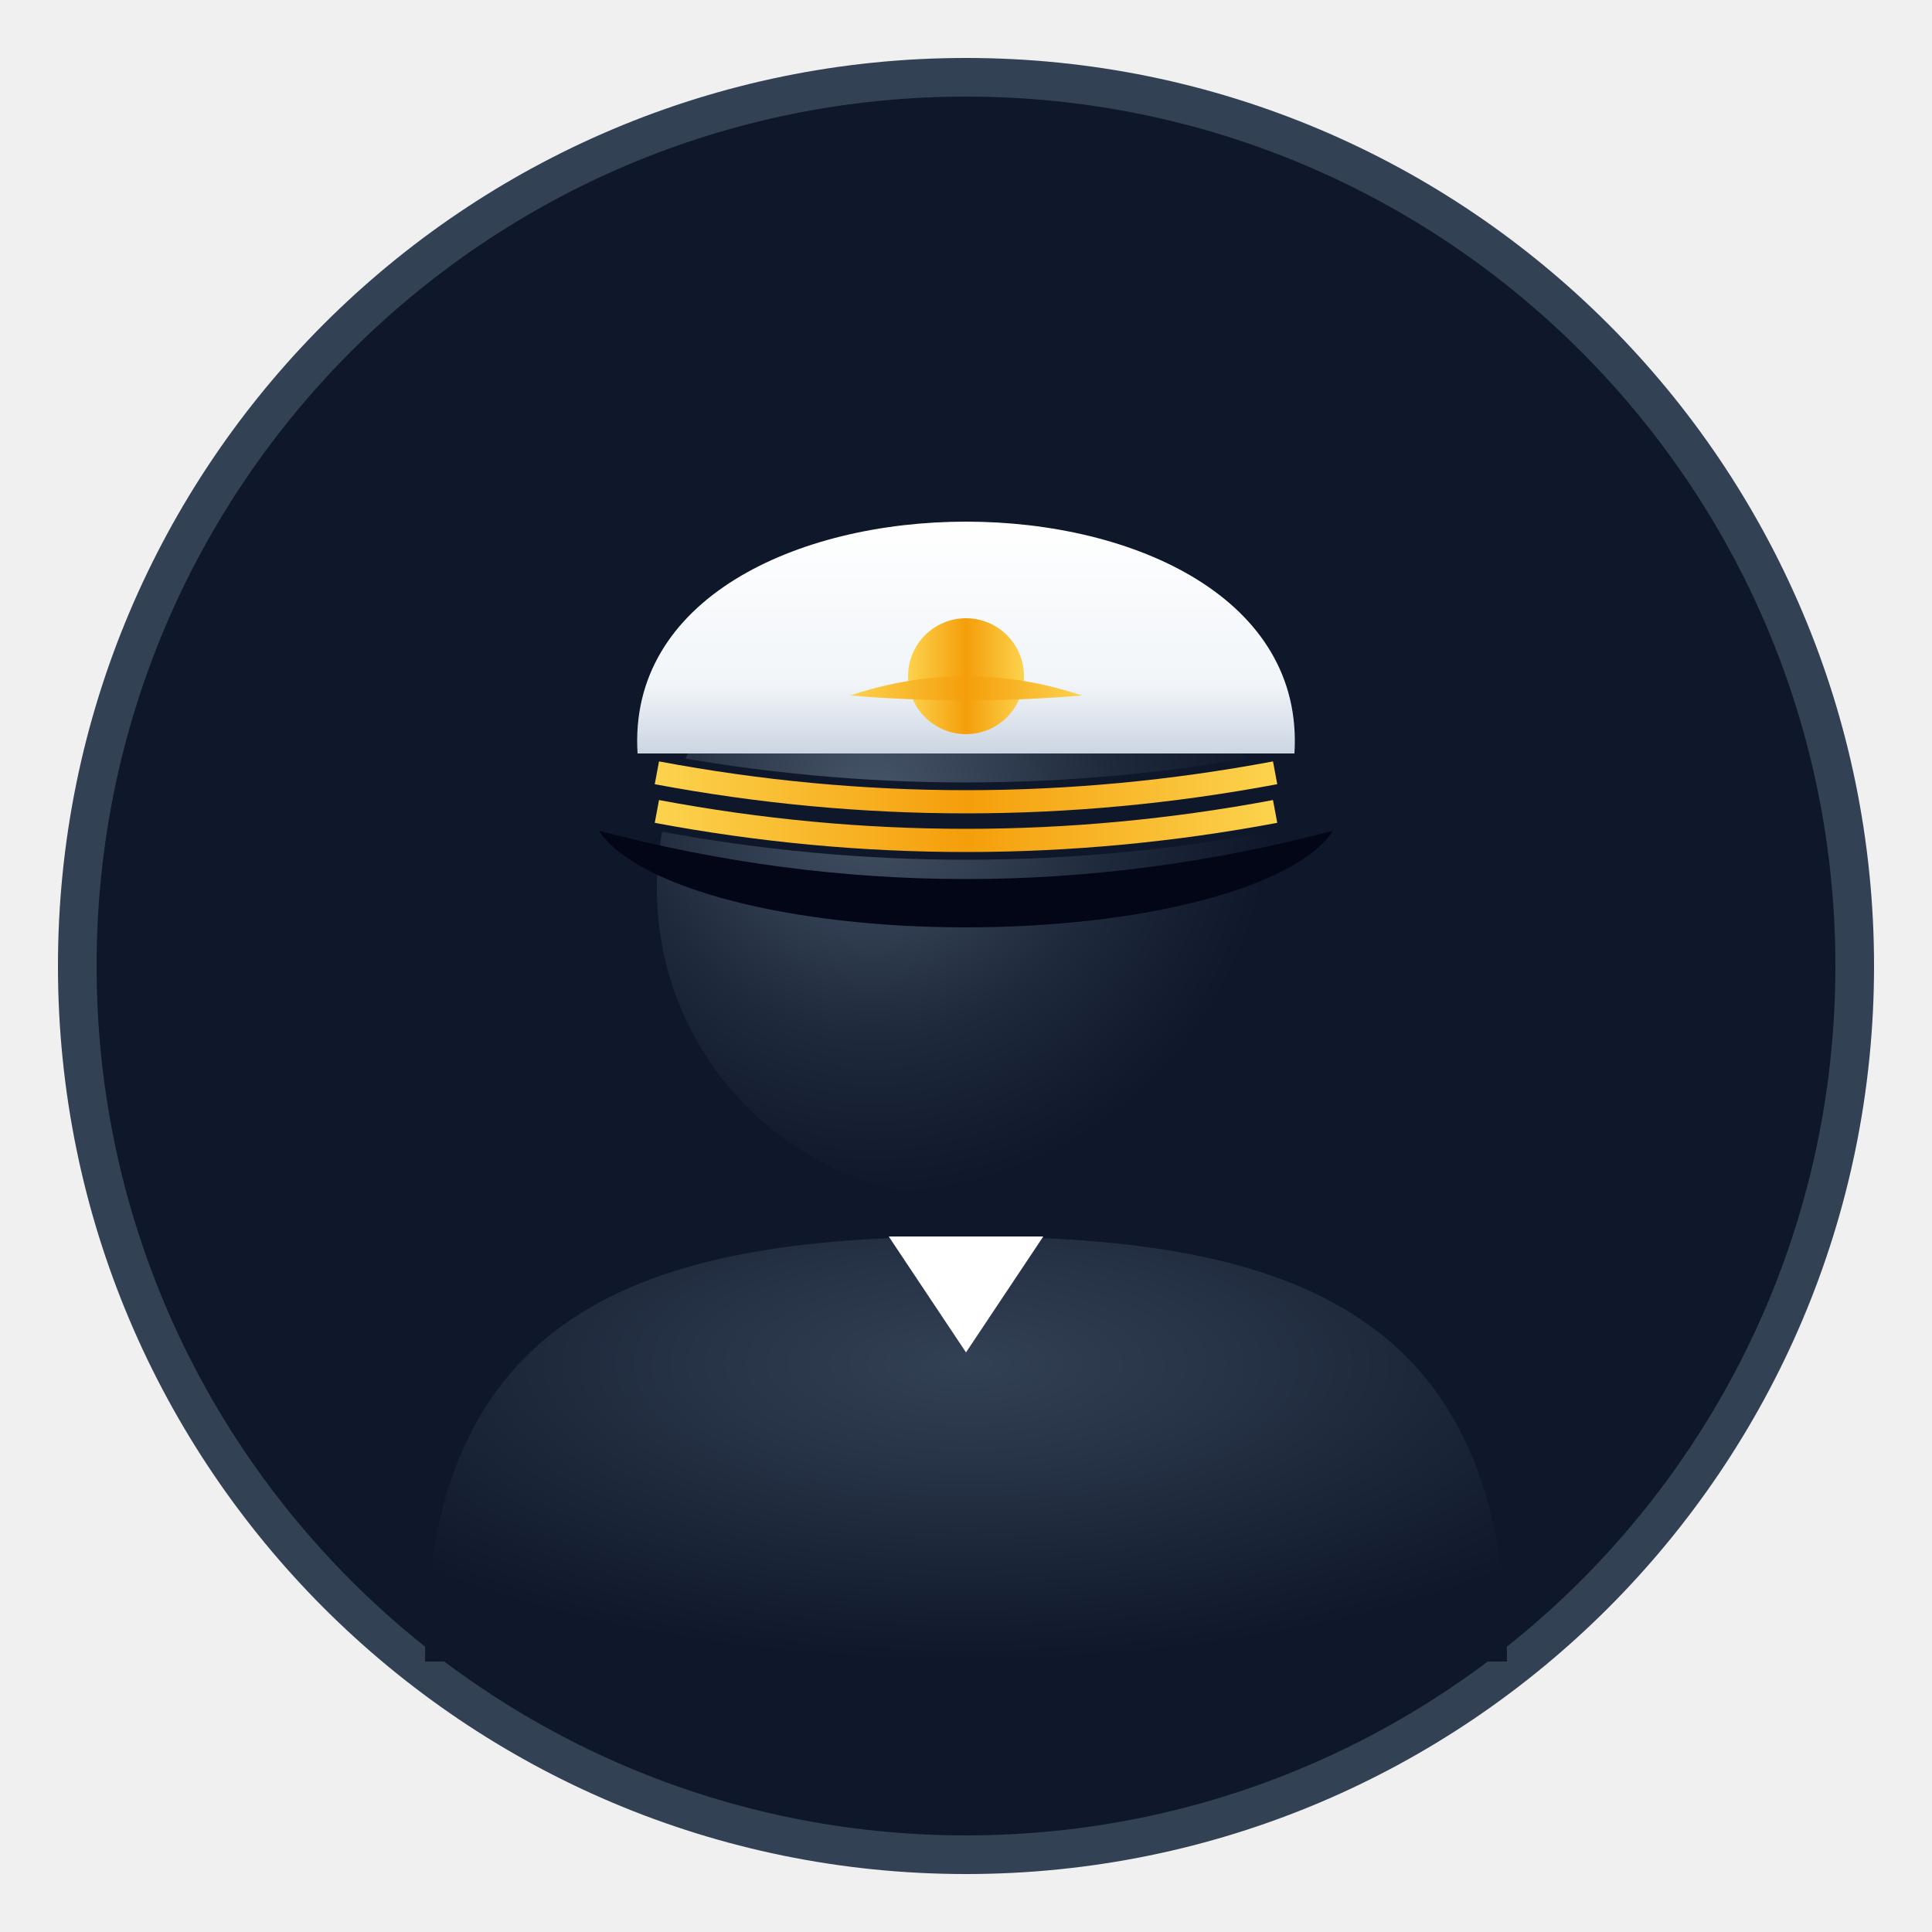
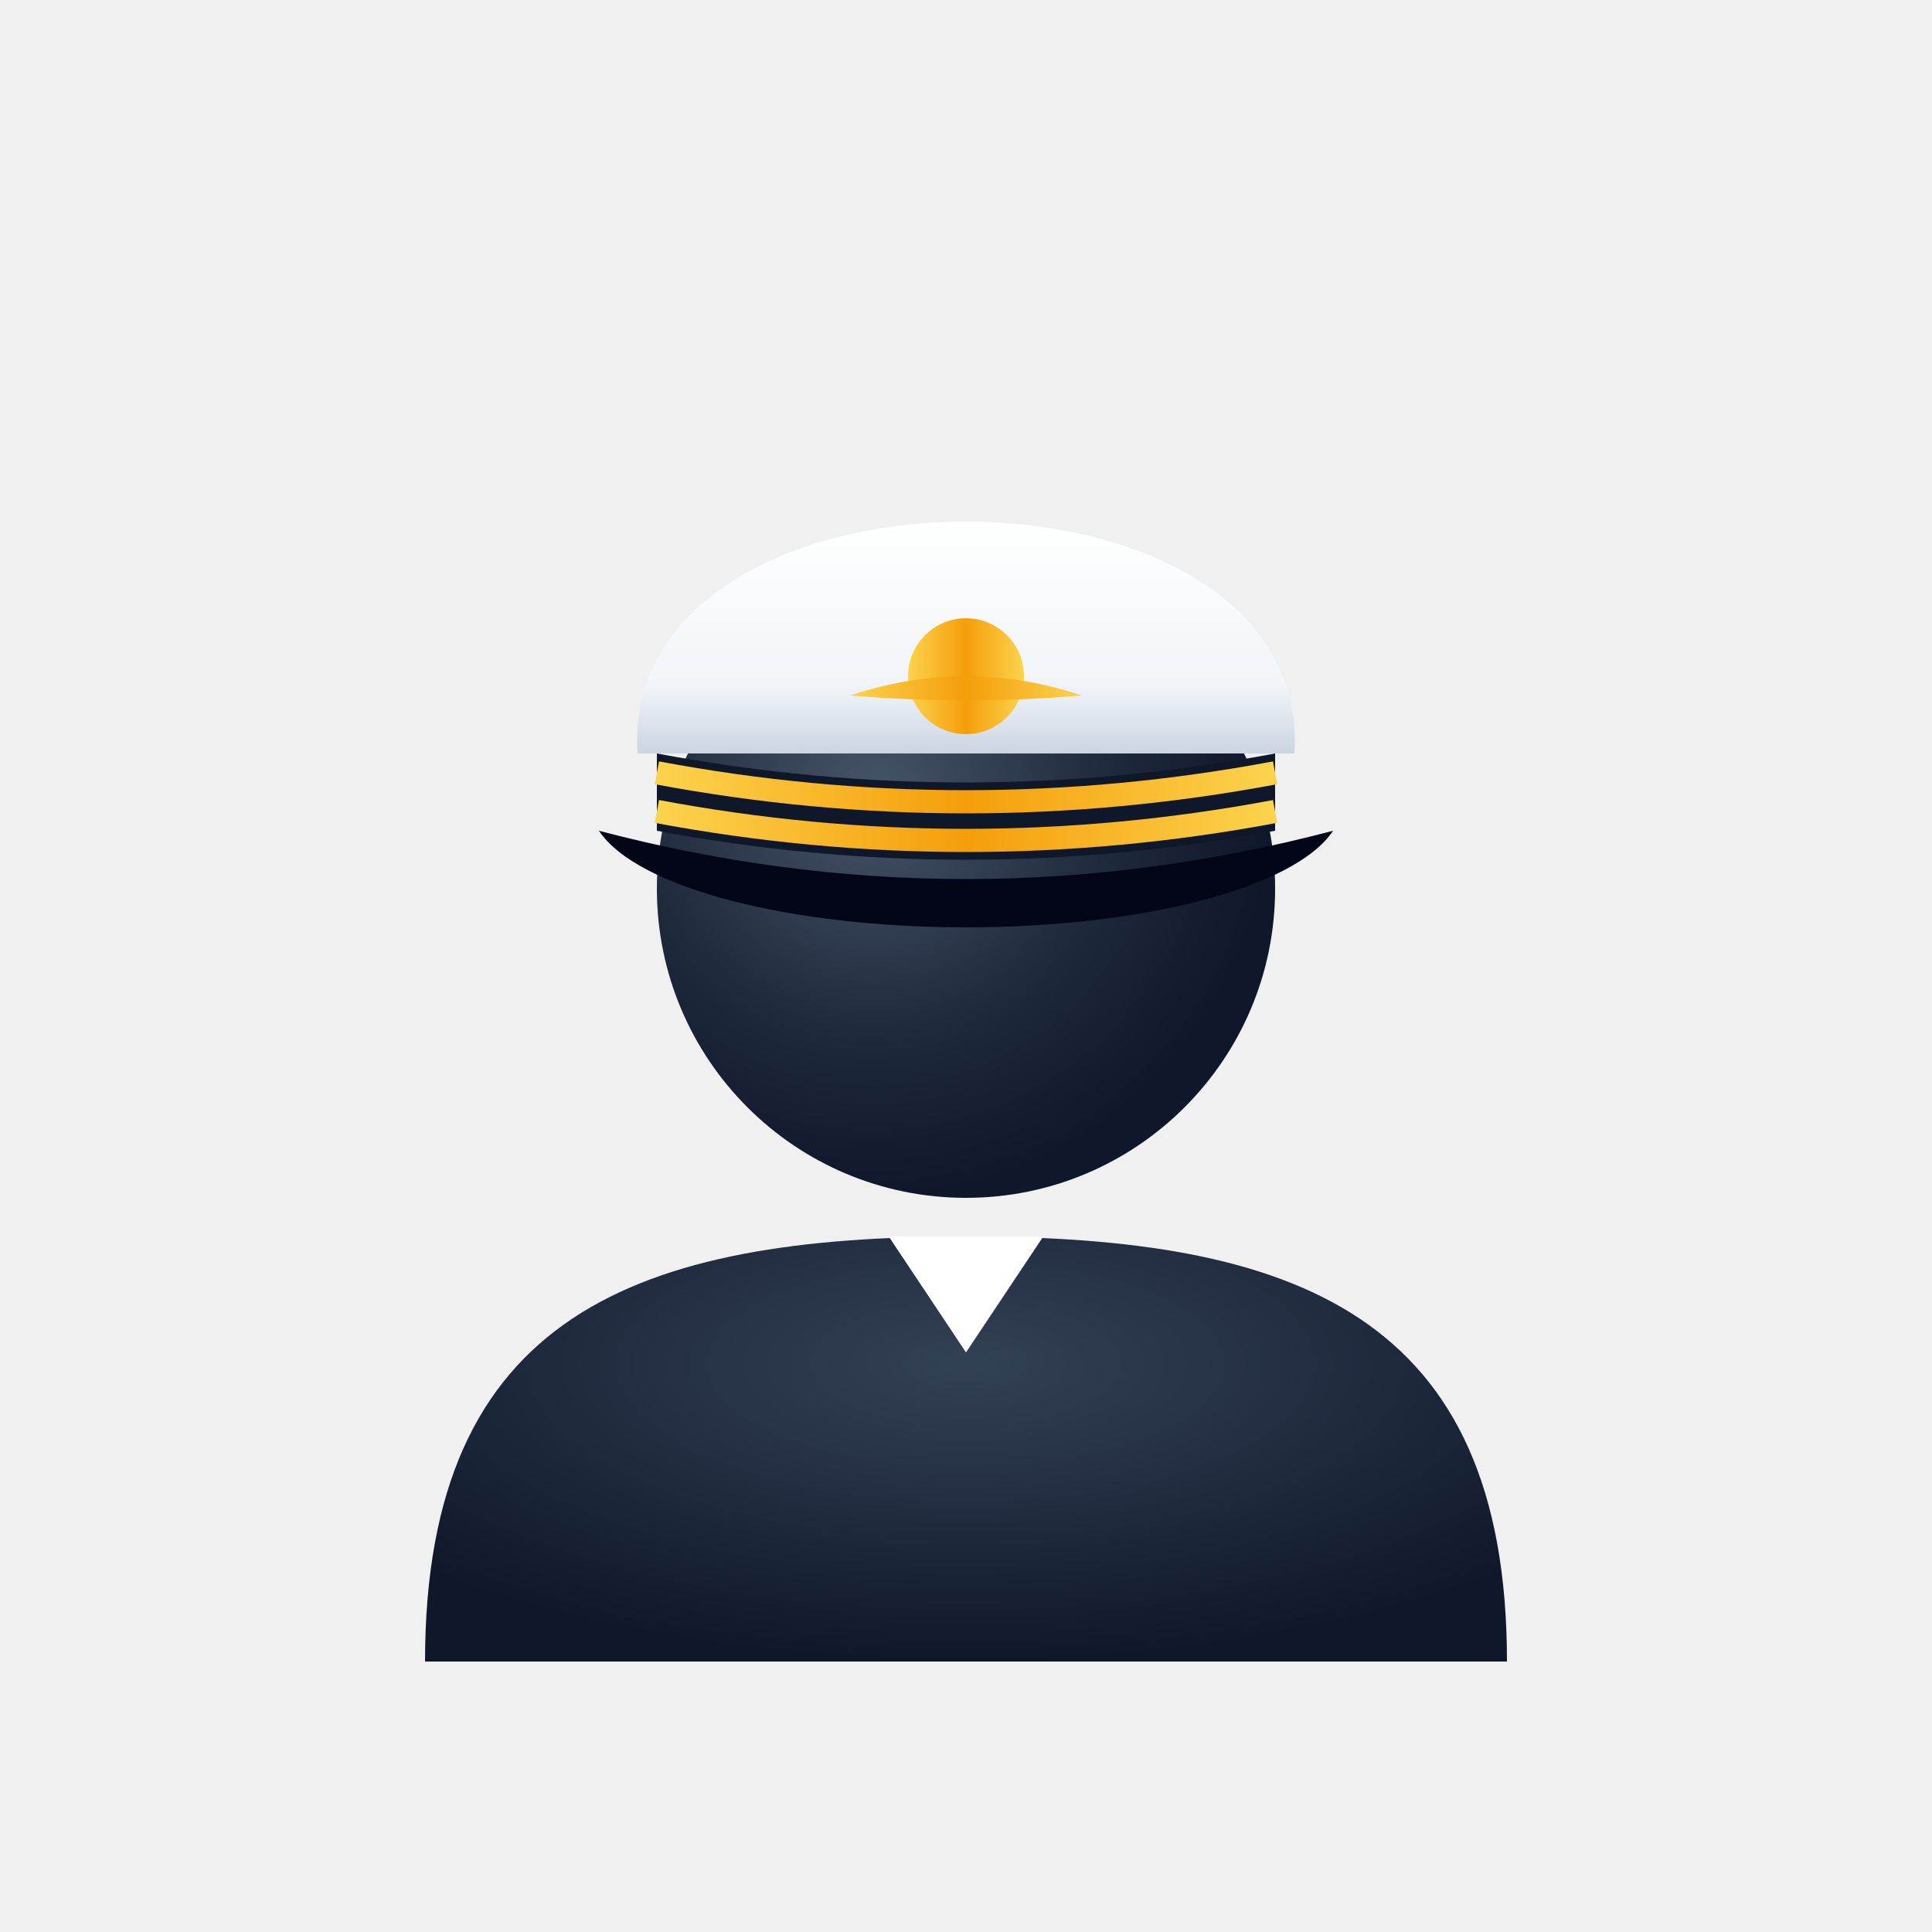
<svg xmlns="http://www.w3.org/2000/svg" viewBox="0 0 100 100" width="100%" height="100%">
  <defs>
    <radialGradient id="cfBodyGrad" cx="50%" cy="30%" r="70%">
      <stop offset="0%" stop-color="#334155" />
      <stop offset="100%" stop-color="#0F172A" />
    </radialGradient>
    <radialGradient id="cfHeadGrad" cx="35%" cy="35%" r="65%">
      <stop offset="0%" stop-color="#475569" />
      <stop offset="60%" stop-color="#1E293B" />
      <stop offset="100%" stop-color="#0F172A" />
    </radialGradient>
    <linearGradient id="cfWhiteTop" x1="0%" y1="0%" x2="0%" y2="100%">
      <stop offset="0%" stop-color="#FFFFFF" />
      <stop offset="70%" stop-color="#F1F5F9" />
      <stop offset="100%" stop-color="#CBD5E1" />
    </linearGradient>
    <linearGradient id="cfGold" x1="0%" y1="0%" x2="100%" y2="0%">
      <stop offset="0%" stop-color="#FCD34D" />
      <stop offset="50%" stop-color="#F59E0B" />
      <stop offset="100%" stop-color="#FCD34D" />
    </linearGradient>
  </defs>
-   <circle cx="50" cy="50" r="46" fill="#0F172A" stroke="#334155" stroke-width="2" />
  <path d="M 22 86 C 22 68, 33 64, 50 64 C 67 64, 78 68, 78 86 Z" fill="url(#cfBodyGrad)" />
  <polygon points="46,64 54,64 50,70" fill="#FFFFFF" />
  <circle cx="50" cy="46" r="16" fill="url(#cfHeadGrad)" />
  <path d="M 33 39 C 32 23, 68 23, 67 39 Z" fill="url(#cfWhiteTop)" />
  <path d="M 34 39 Q 50 42 66 39 L 66 43 Q 50 46 34 43 Z" fill="#0F172A" />
  <path d="M 34 40 Q 50 43 66 40" stroke="url(#cfGold)" stroke-width="1.2" fill="none" />
  <path d="M 34 42 Q 50 45 66 42" stroke="url(#cfGold)" stroke-width="1.2" fill="none" />
  <circle cx="50" cy="35" r="3" fill="url(#cfGold)" />
  <path d="M 44 36 Q 50 34 56 36 Q 50 36.5 44 36 Z" fill="url(#cfGold)" />
  <path d="M 31 43 Q 50 48 69 43 C 67 46, 59 48, 50 48 C 41 48, 33 46, 31 43 Z" fill="#020617" />
</svg>
